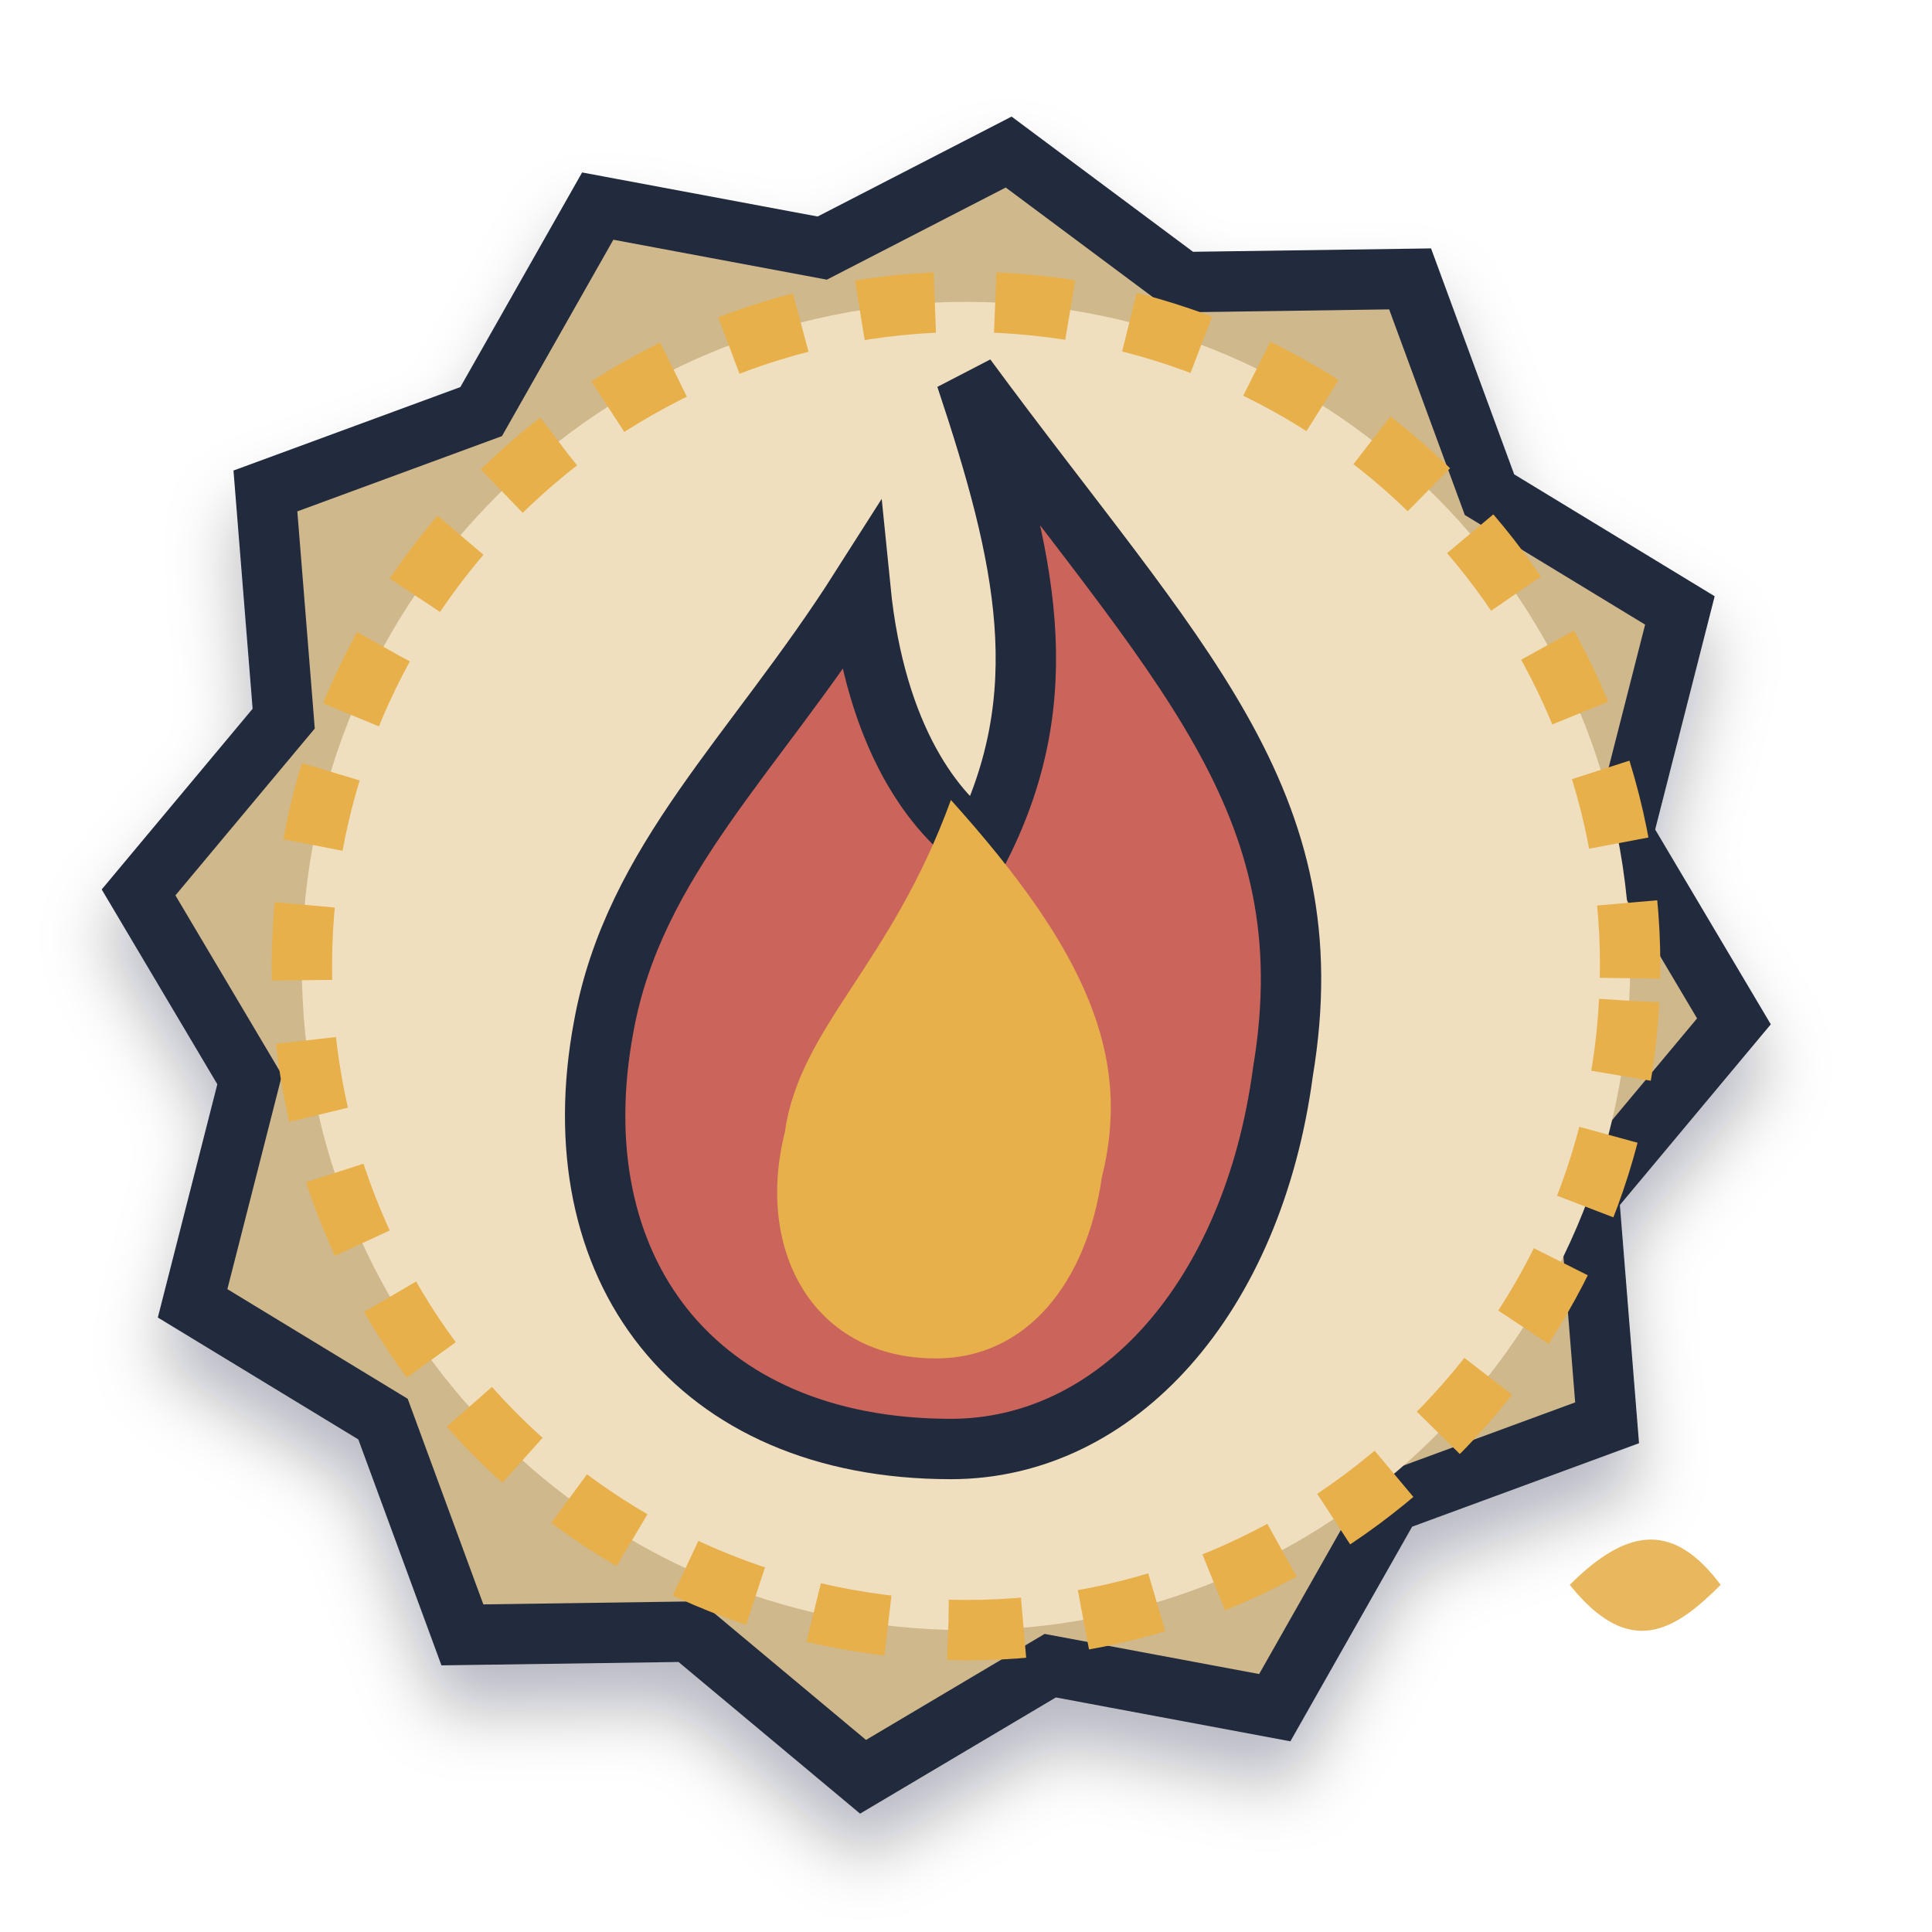
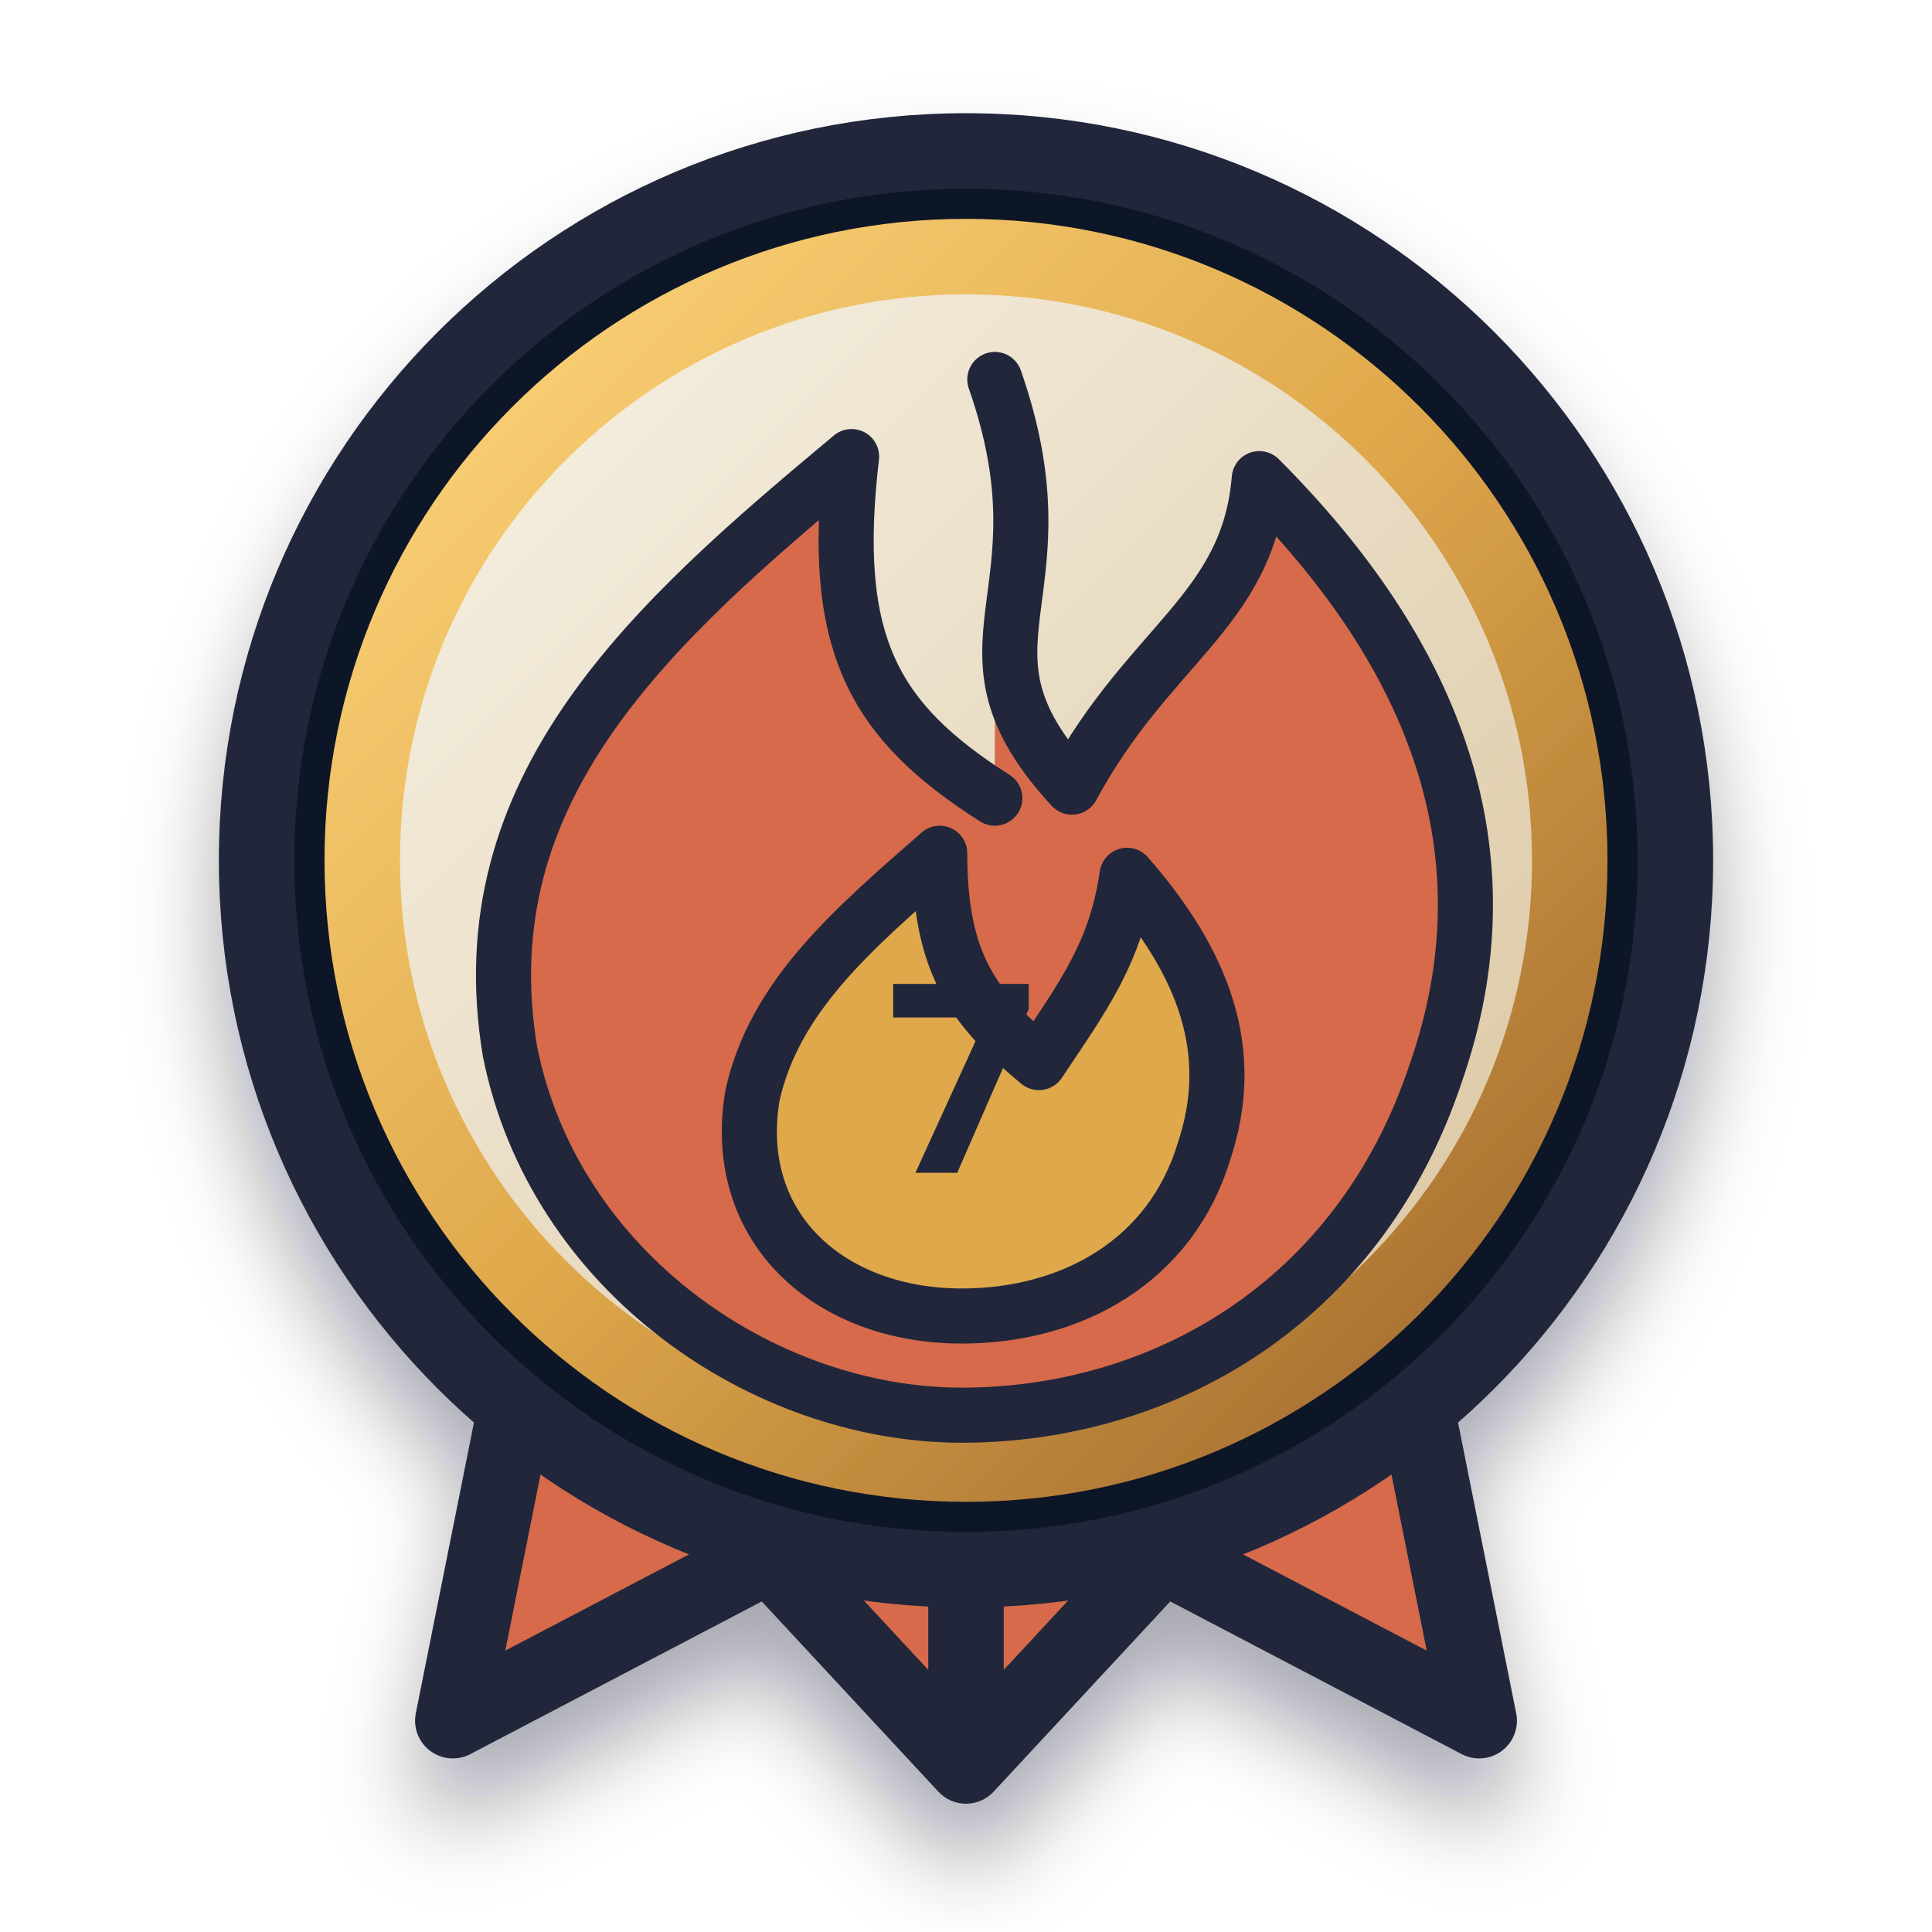
- <svg xmlns="http://www.w3.org/2000/svg" viewBox="0 0 128 128" role="img" aria-labelledby="title">
+ <svg xmlns="http://www.w3.org/2000/svg" viewBox="0 0 128 128" role="img" aria-labelledby="title" data-icon-family="achievement" data-icon-version="2">
  <defs>
-     <filter id="paper-shadow" x="-25%" y="-25%" width="150%" height="160%">
-       <feDropShadow dx="0" dy="3" stdDeviation="2.2" flood-color="#080c18" flood-opacity=".28" />
+     <filter id="lift" x="-25%" y="-25%" width="150%" height="165%">
+       <feDropShadow dx="0" dy="4" stdDeviation="3" flood-color="#050814" flood-opacity=".34" />
    </filter>
+     <linearGradient id="paper" x1="0" y1="0" x2="1" y2="1">
+       <stop stop-color="#f8f4e8" />
+       <stop offset="1" stop-color="#d9c39d" />
+     </linearGradient>
+     <linearGradient id="steel" x1="0" y1="0" x2="1" y2="1">
+       <stop stop-color="#e8edf5" />
+       <stop offset=".5" stop-color="#aebbd0" />
+       <stop offset="1" stop-color="#6f819d" />
+     </linearGradient>
+     <linearGradient id="gold" x1="0" y1="0" x2="1" y2="1">
+       <stop stop-color="#ffd77d" />
+       <stop offset=".5" stop-color="#dfa84b" />
+       <stop offset="1" stop-color="#9b642c" />
+     </linearGradient>
  </defs>
-   <g filter="url(#paper-shadow)">
-     <g transform="rotate(3 64 64)">
-       <path d="M64 10l12 8 15-1 6 14 13 7-3 15 8 12-9 12 2 15-14 6-7 14-15-2-12 8-12-9-15 1-6-14-13-7 3-15-8-12 9-12-2-15 14-6 7-14 15 2z" fill="#cfb88c" stroke="#242a3c" stroke-width="4" />
-       <circle cx="64" cy="64" r="44" fill="#f0dfbf" stroke="#e7b04c" stroke-width="4" stroke-dasharray="5 4" />
-     </g>
-     <g class="motif">
-       <path d="M64 25c14 19 24 28 21 46-2 15-11 25-22 25-17 0-26-12-23-28 2-11 10-18 17-29 1 10 5 15 8 17 5-10 3-19-1-31z" fill="#cb655c" stroke="#242a3c" stroke-width="4" />
-       <path d="M63 53c9 10 12 17 10 25-1 7-5 12-11 12-8 0-12-7-10-15 1-7 7-11 11-22z" fill="#e7b04c" />
+   <g filter="url(#lift)" stroke="#20273a" stroke-width="5" stroke-linecap="round" stroke-linejoin="round">
+     <path d="M37 79l-7 35 21-11 13 14V82zM91 79l7 35-21-11-13 14V82z" fill="#d66b4b" />
+     <circle cx="64" cy="57" r="47" fill="#111827" />
+     <circle cx="64" cy="57" r="40" fill="url(#paper)" stroke="url(#gold)" stroke-width="5" />
+     <g transform="translate(17 12) scale(.73)">
+       <path d="M67 18c7 20-5 24 7 37 7-13 16-16 17-28 16 16 23 34 16 54-7 21-25 31-43 31S27 99 23 79c-4-24 13-39 31-54-2 17 2 24 13 31" fill="#d66b4b" />
+       <path d="M64 103c-12 0-21-8-19-20 2-9 9-15 17-22 0 10 3 14 9 19 4-6 7-10 8-17 7 8 10 16 7 25-3 10-12 15-22 15z" fill="#dfa84b" />
+       <text x="64" y="90" text-anchor="middle" fill="#20273a" stroke="none" font-family="ui-sans-serif,system-ui,sans-serif" font-size="24" font-weight="900" letter-spacing="-.8">7</text>
    </g>
  </g>
-   <path d="M104 105c4-4 7-4 10 0-3 3-6 5-10 0z" fill="#e7b04c" opacity=".9" />
</svg>
